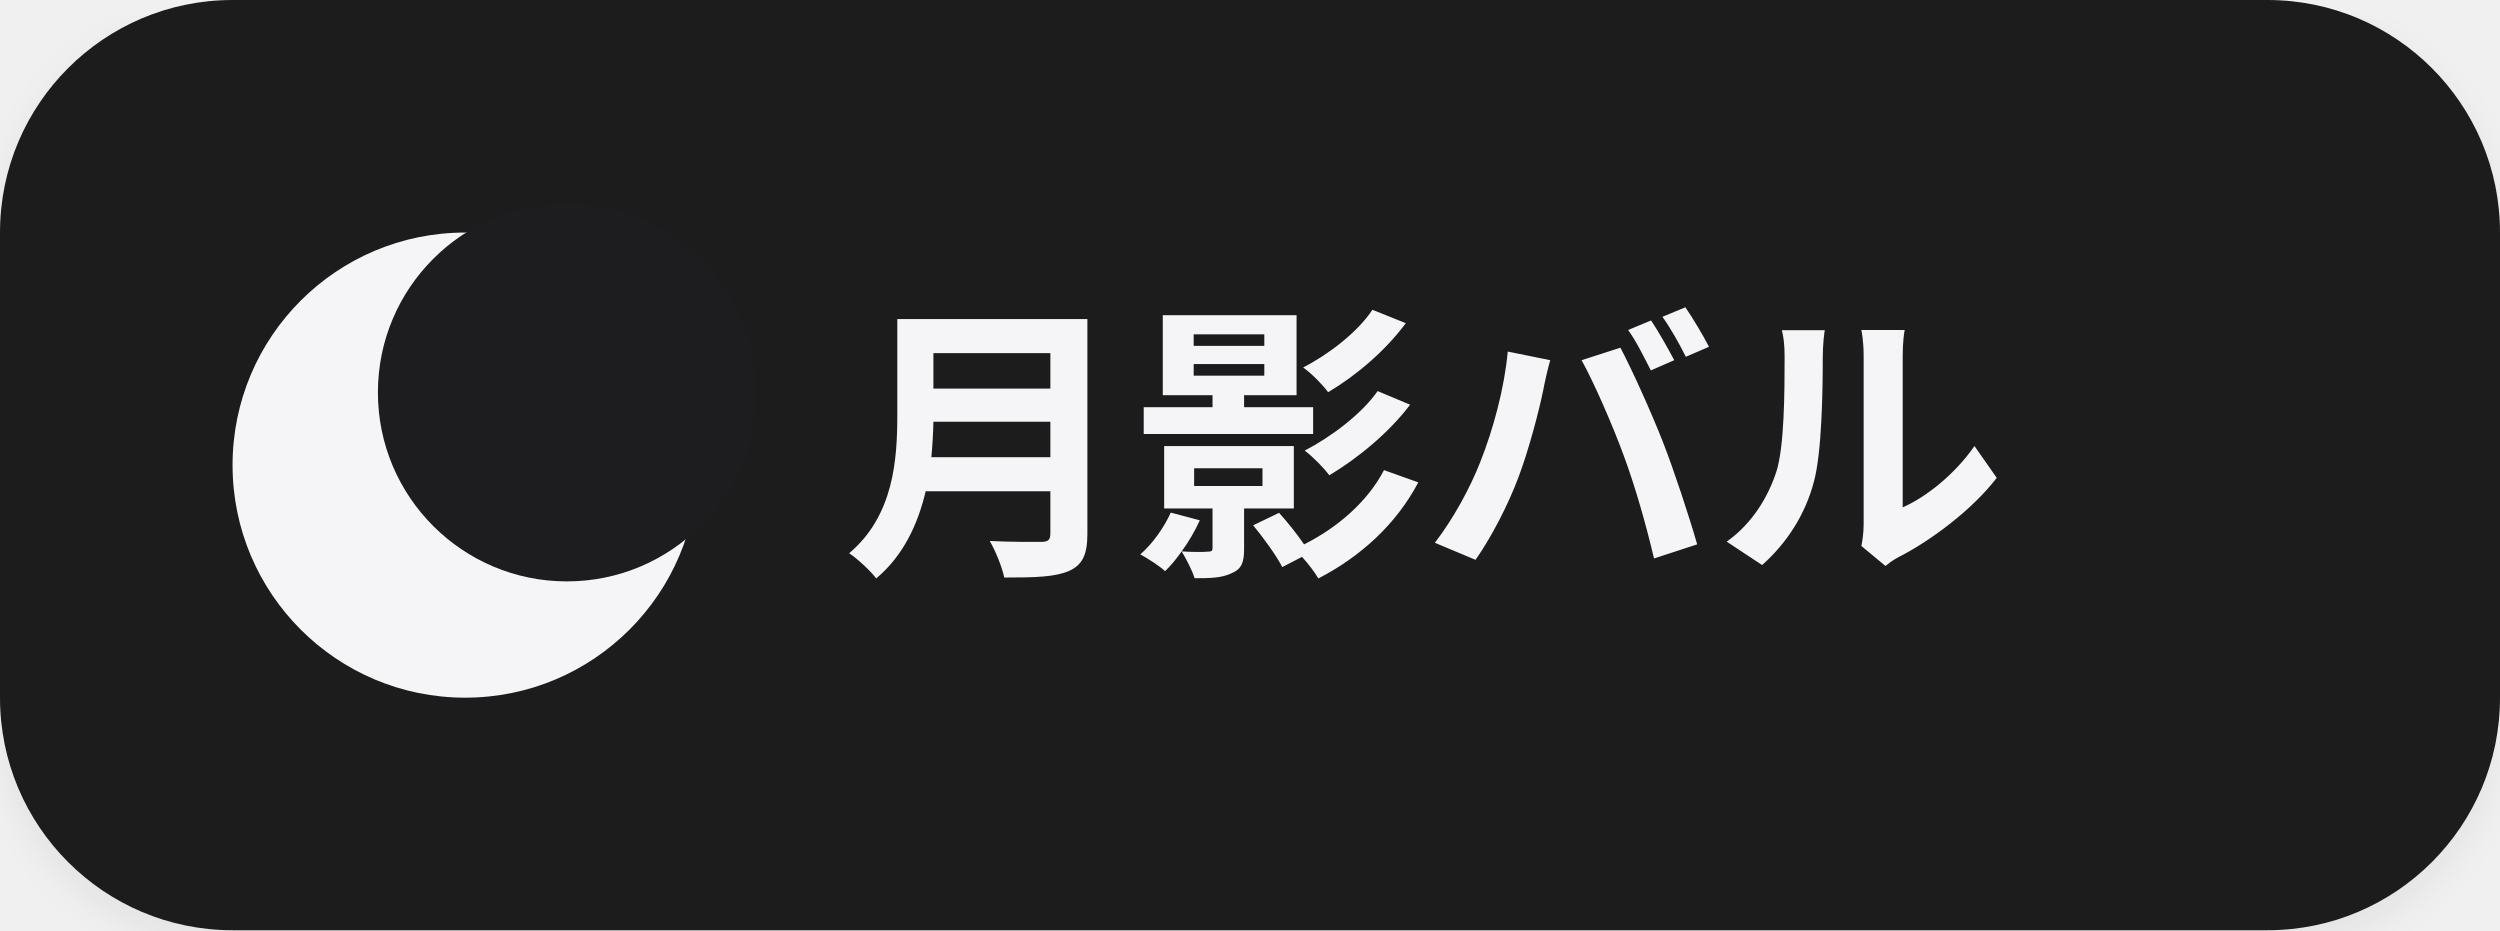
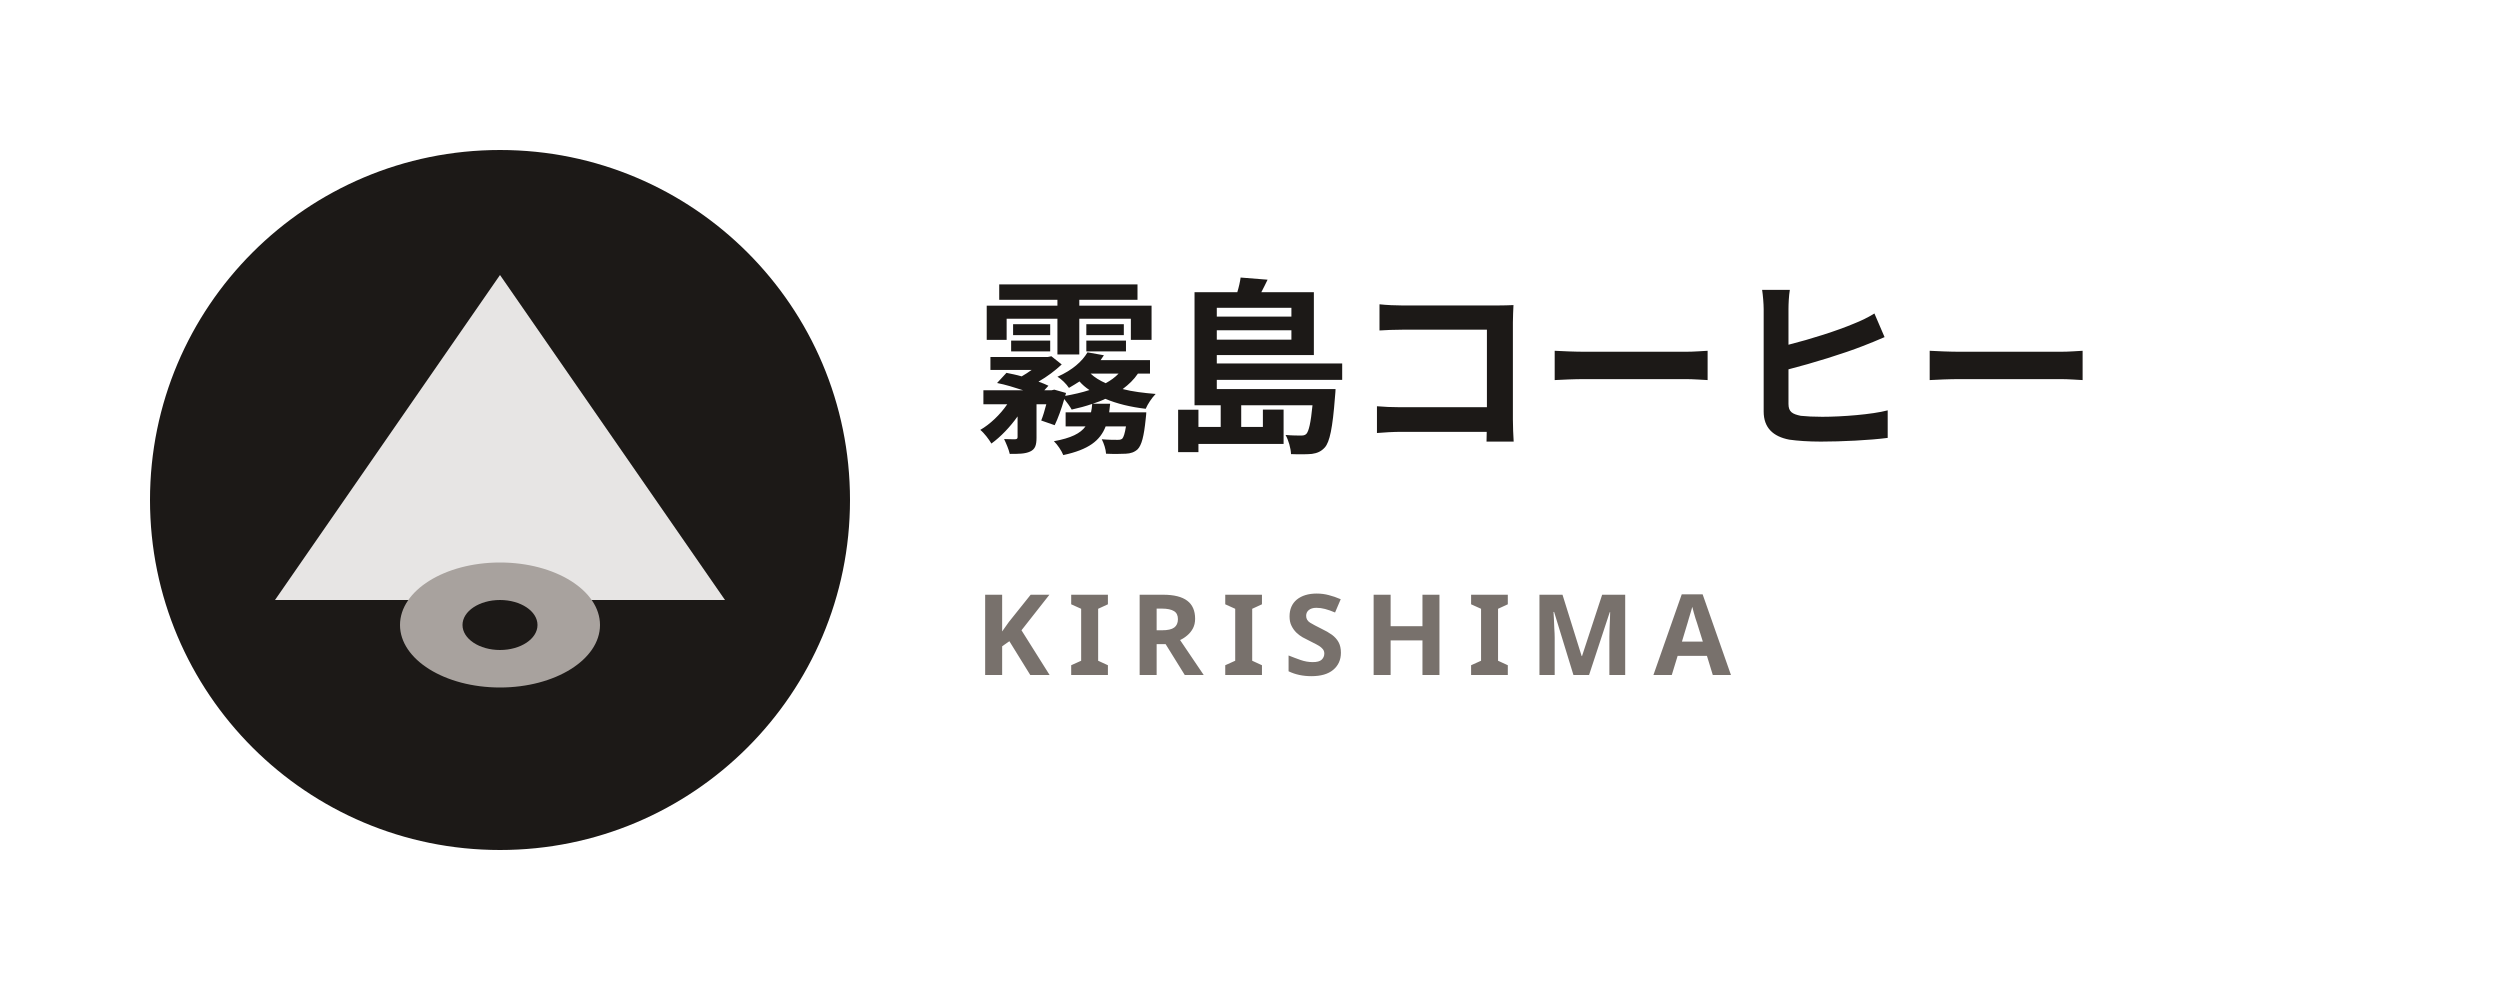
- <svg xmlns="http://www.w3.org/2000/svg" viewBox="0 0 172 64" role="img" aria-label="月影バル">
-   <defs>
-     <filter id="s" x="-8%" y="-20%" width="116%" height="140%">
-       <feDropShadow dx="0" dy="1" stdDeviation="1.2" flood-color="#000000" flood-opacity="0.06" />
-     </filter>
-   </defs>
-   <rect width="172" height="64" rx="16" fill="#1D1D1F" filter="url(#s)" />
-   <circle cx="32" cy="32" r="16" fill="#F5F5F7" />
-   <circle cx="39" cy="27" r="13" fill="#1D1D1F" />
-   <text x="58" y="38" font-family="'Hiragino Mincho ProN', serif" font-size="20" font-weight="600" fill="#F5F5F7">月影バル</text>
+ <svg xmlns="http://www.w3.org/2000/svg" viewBox="0 0 200 80" role="img" aria-label="霧島コーヒー">
+   <rect width="200" height="80" fill="#fff" />
+   <circle cx="40" cy="40" r="28" fill="#1C1917" />
+   <path d="M22 48 L40 22 L58 48 Z" fill="#E7E5E4" />
+   <ellipse cx="40" cy="50" rx="8" ry="5" fill="#A8A29E" />
+   <ellipse cx="40" cy="50" rx="3" ry="2" fill="#1C1917" />
+   <text x="78" y="35" font-family="'Hiragino Sans','Noto Sans JP',sans-serif" font-size="15" font-weight="800" fill="#1C1917">霧島コーヒー</text>
+   <text x="78" y="54" font-family="'Hiragino Sans','Noto Sans JP',sans-serif" font-size="9" font-weight="600" letter-spacing="0.16em" fill="#78716C">KIRISHIMA</text>
</svg>
